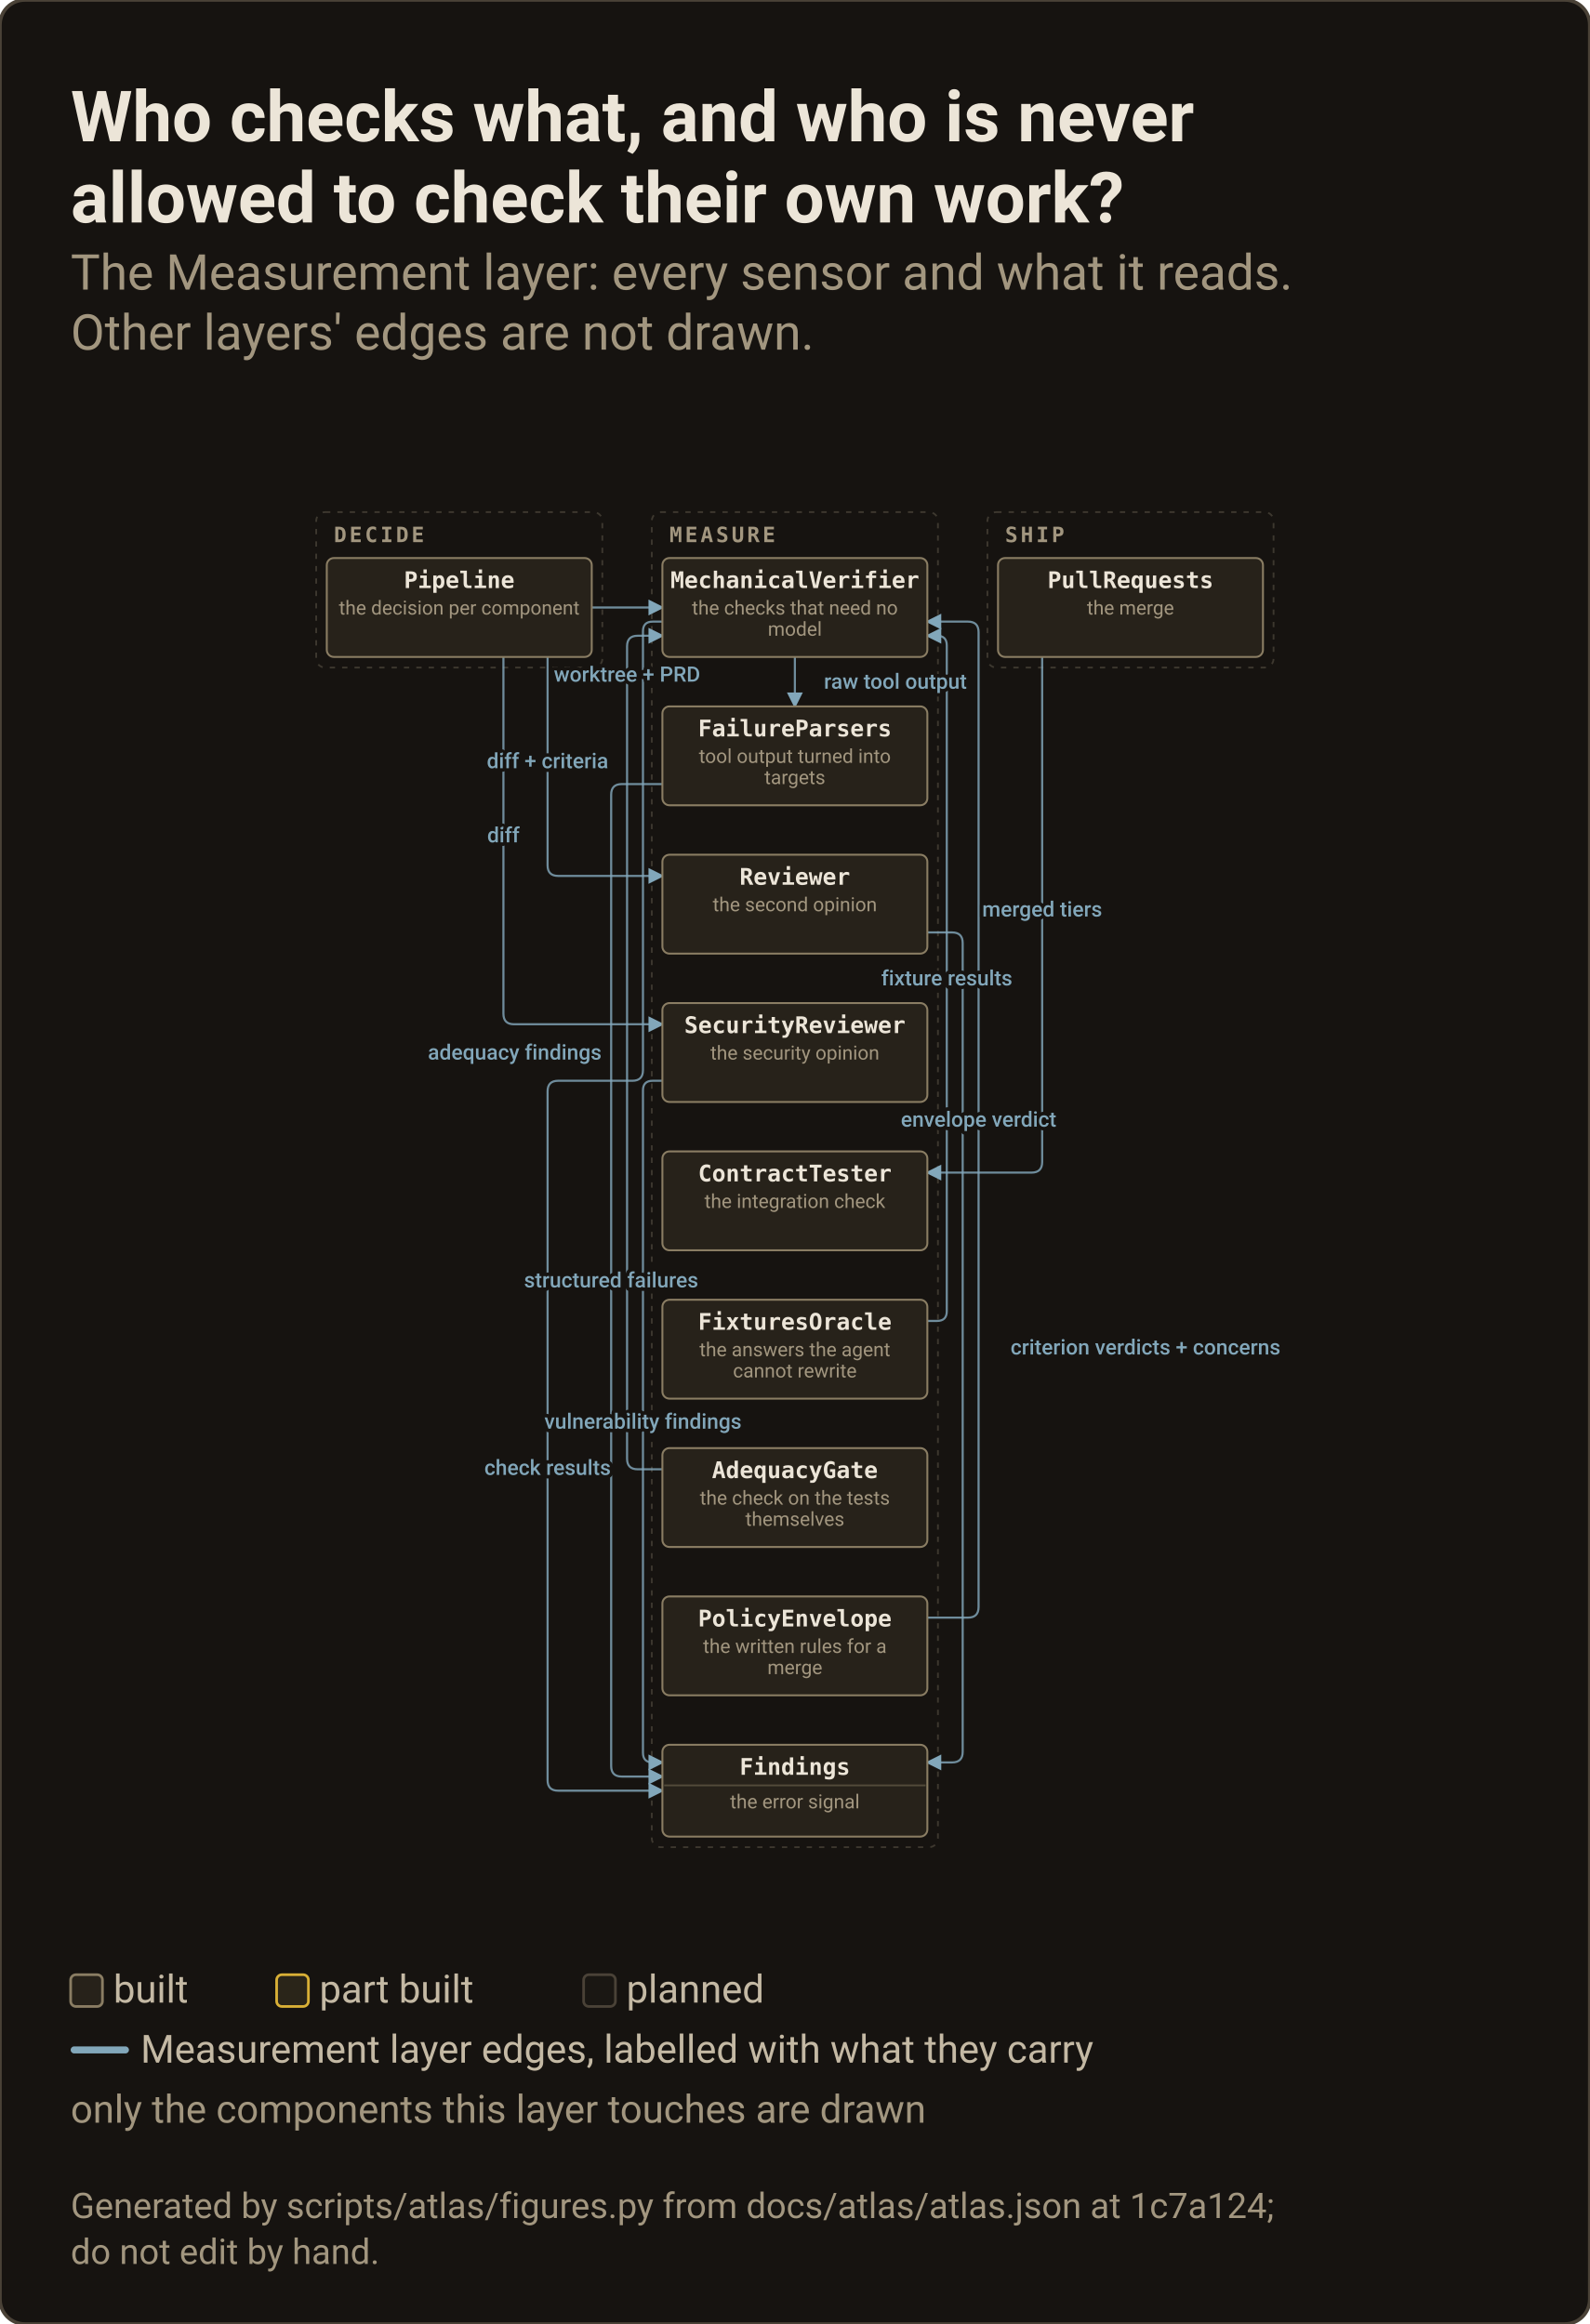
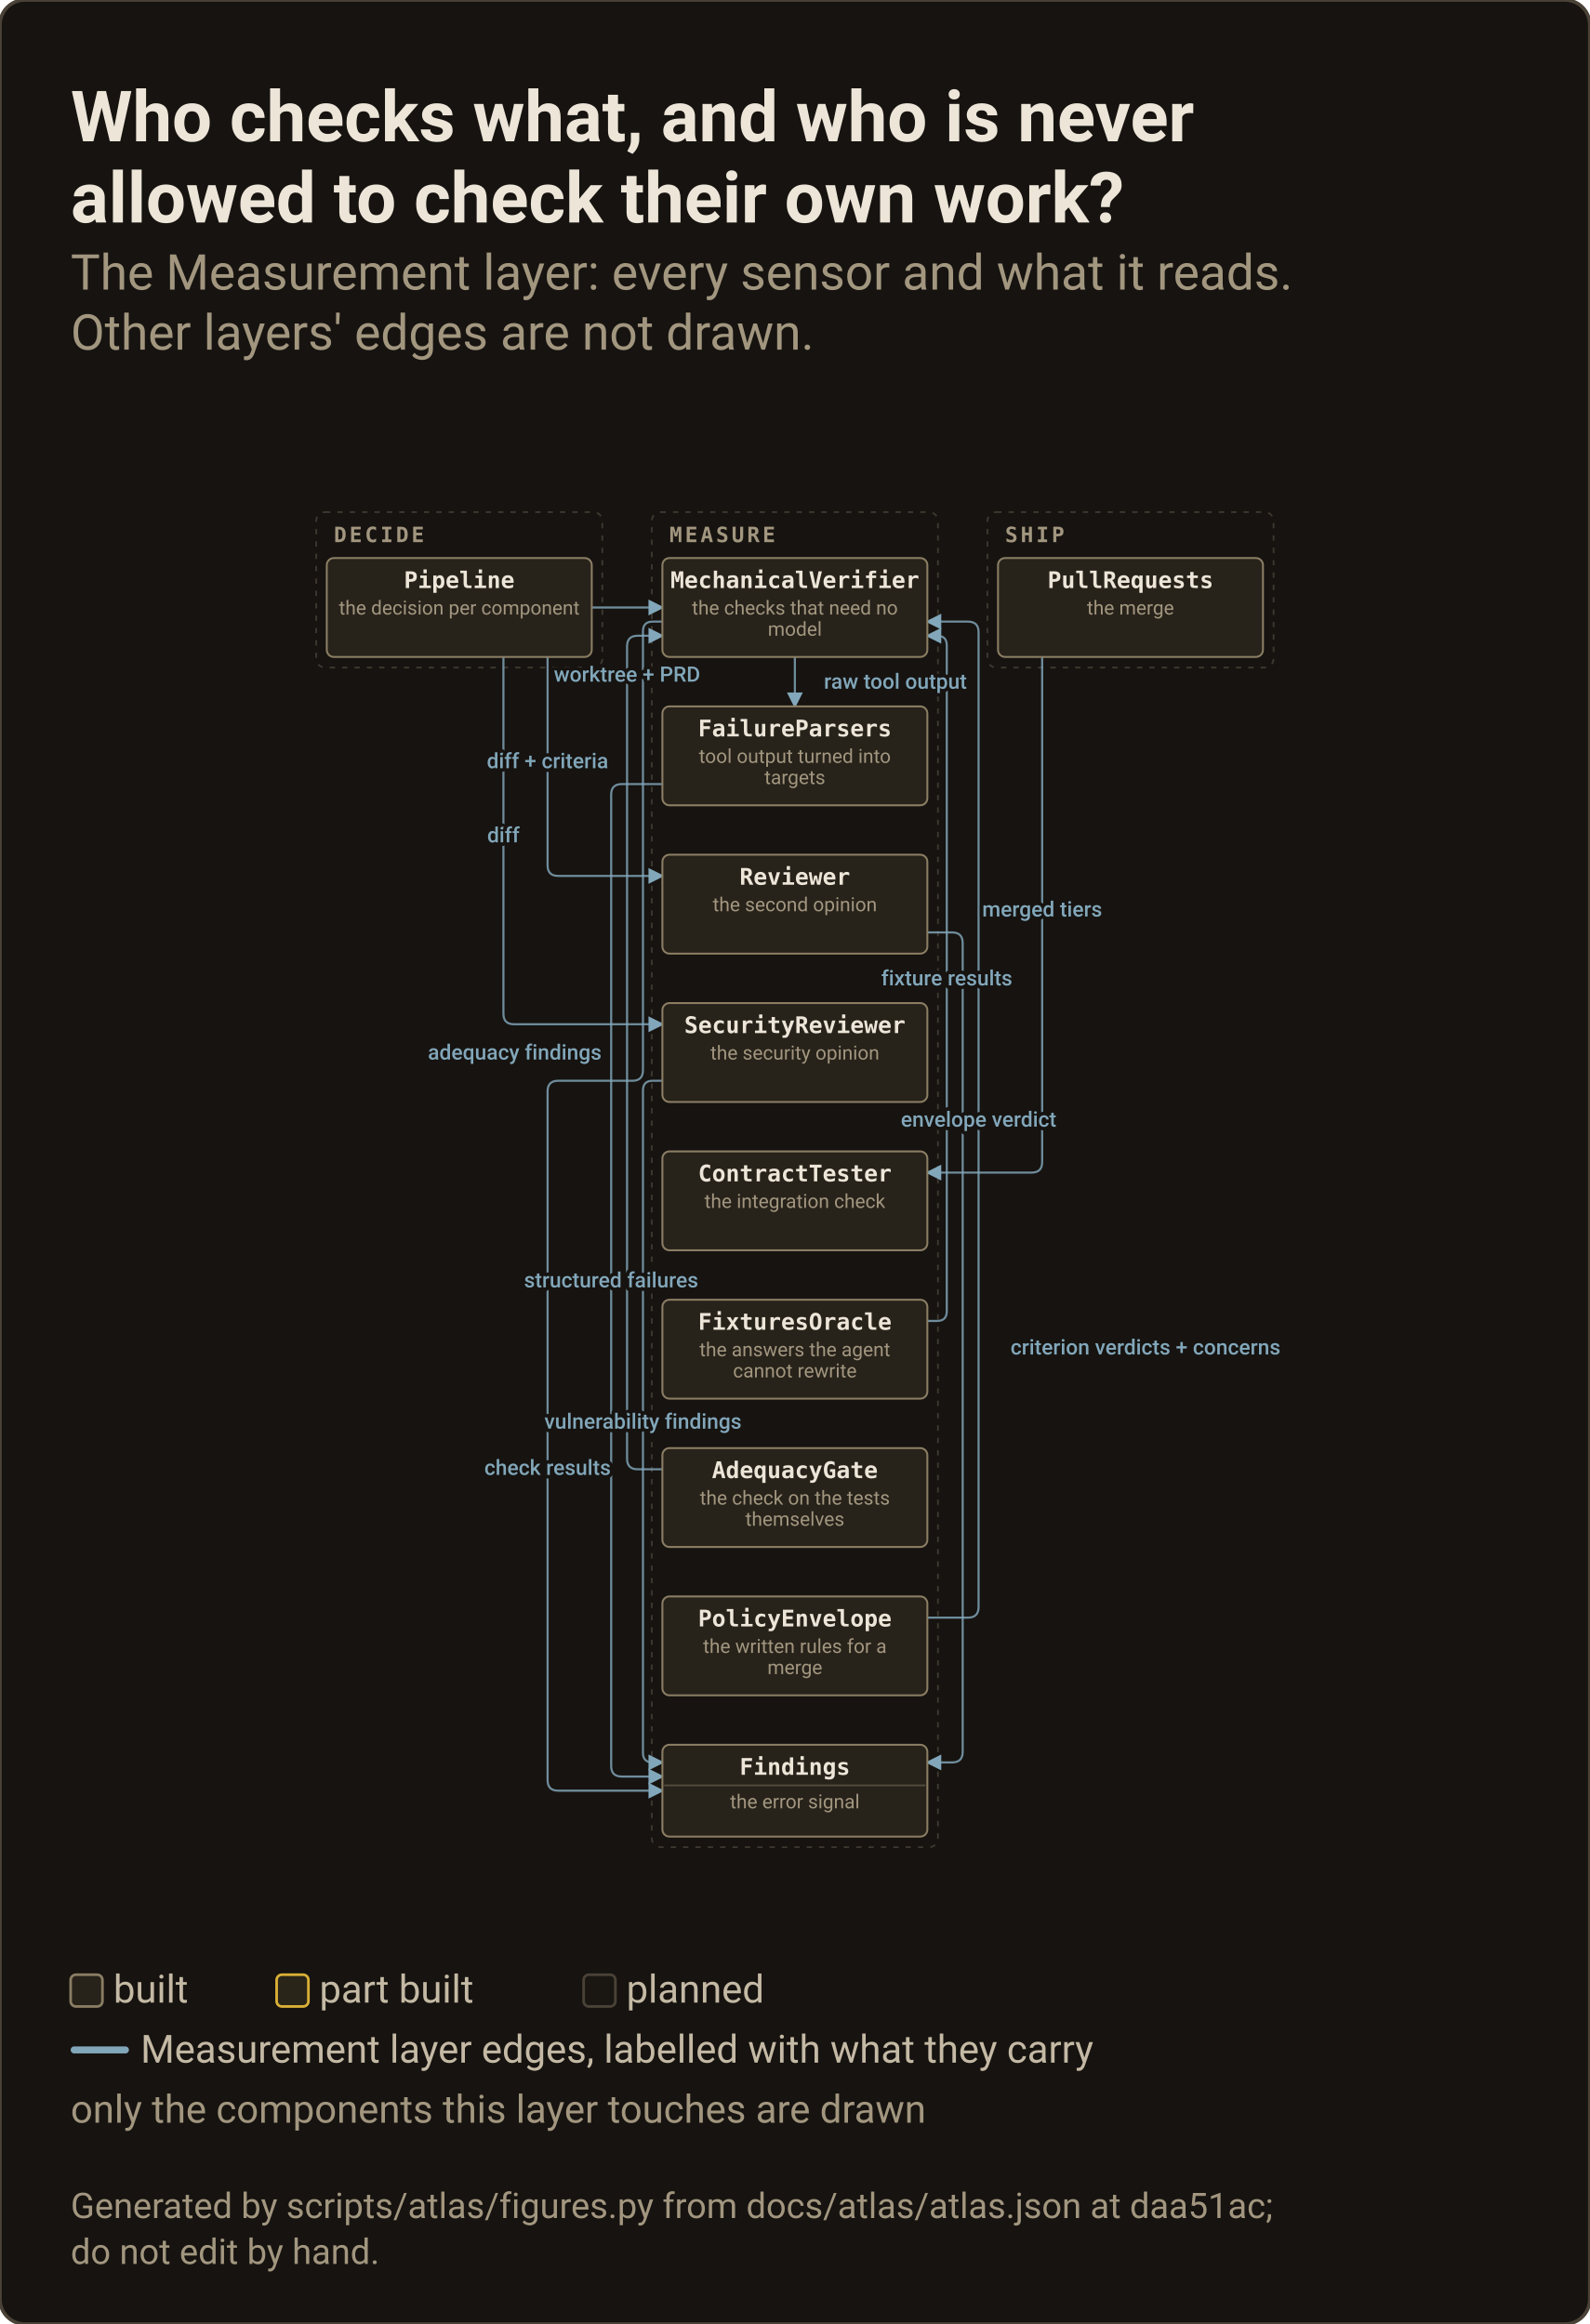
<svg xmlns="http://www.w3.org/2000/svg" width="900" height="1316" viewBox="0 0 900 1316" role="img" aria-label="Measurement layer of the kstrl system map">
  <rect x="0" y="0" width="900" height="1316" rx="14" fill="#161310" stroke="#4A4237" stroke-width="2" />
  <text x="40.0" y="80.0" class="c0">Who checks what, and who is never</text>
  <text x="40.0" y="126.0" class="c0">allowed to check their own work?</text>
  <text x="40.0" y="164.0" class="c1">The Measurement layer: every sensor and what it reads.</text>
  <text x="40.0" y="198.0" class="c1">Other layers' edges are not drawn.</text>
  <svg id="map" x="171.0" y="216.0" width="558" height="880" viewBox="0 0 558 880" overflow="visible">
    <defs>
      <marker id="map-m-work" viewBox="0 0 8 8" refX="7" refY="4" markerUnits="userSpaceOnUse" markerWidth="9" markerHeight="9" orient="auto-start-reverse">
        <path d="M0,0 L8,4 L0,8 z" fill="#D9CDB2" />
      </marker>
      <marker id="map-m-measure" viewBox="0 0 8 8" refX="7" refY="4" markerUnits="userSpaceOnUse" markerWidth="9" markerHeight="9" orient="auto-start-reverse">
        <path d="M0,0 L8,4 L0,8 z" fill="#82A7BA" />
      </marker>
      <marker id="map-m-feedback" viewBox="0 0 8 8" refX="7" refY="4" markerUnits="userSpaceOnUse" markerWidth="9" markerHeight="9" orient="auto-start-reverse">
        <path d="M0,0 L8,4 L0,8 z" fill="#E39A86" />
      </marker>
      <marker id="map-m-operator" viewBox="0 0 8 8" refX="7" refY="4" markerUnits="userSpaceOnUse" markerWidth="9" markerHeight="9" orient="auto-start-reverse">
        <path d="M0,0 L8,4 L0,8 z" fill="#DD9BBD" />
      </marker>
      <marker id="map-m-trust" viewBox="0 0 8 8" refX="7" refY="4" markerUnits="userSpaceOnUse" markerWidth="9" markerHeight="9" orient="auto-start-reverse">
        <path d="M0,0 L8,4 L0,8 z" fill="#B48EC9" />
      </marker>
      <marker id="map-m-learn" viewBox="0 0 8 8" refX="7" refY="4" markerUnits="userSpaceOnUse" markerWidth="9" markerHeight="9" orient="auto-start-reverse">
        <path d="M0,0 L8,4 L0,8 z" fill="#86C9A9" />
      </marker>
      <marker id="map-m-record" viewBox="0 0 8 8" refX="7" refY="4" markerUnits="userSpaceOnUse" markerWidth="9" markerHeight="9" orient="auto-start-reverse">
        <path d="M0,0 L8,4 L0,8 z" fill="#B7C27C" />
      </marker>
      <marker id="map-m-change" viewBox="0 0 8 8" refX="7" refY="4" markerUnits="userSpaceOnUse" markerWidth="9" markerHeight="9" orient="auto-start-reverse">
        <path d="M0,0 L8,4 L0,8 z" fill="#E26D5A" />
      </marker>
      <marker id="map-m-reach" viewBox="0 0 8 8" refX="7" refY="4" markerUnits="userSpaceOnUse" markerWidth="9" markerHeight="9" orient="auto-start-reverse">
        <path d="M0,0 L8,4 L0,8 z" fill="#E5A84F" />
      </marker>
    </defs>
    <style>#map .node.quiet{opacity:.42}#map .node.planned{opacity:.5}#map .node.planned.quiet{opacity:.3}#map .node.meas .node__box{stroke:#82A7BA;stroke-width:2.2}#map .node.acts .node__box{stroke:#E5A84F;stroke-width:2.4}#map .node__ring{display:none;fill:none;stroke:#82A7BA;stroke-width:1.6}#map .node.meas .node__ring{display:inline}#map .flow.planned{opacity:.35}#map .flowlbl.planned{opacity:.5}#map .flow.off,#map .flowlbl.off{display:none}#map .flow.hot{opacity:1;stroke-opacity:1;stroke-width:2.6}#map .flowlbl.hot{opacity:1}</style>
    <rect x="8.0" y="74.0" width="162.0" height="88.0" rx="5" fill="none" stroke="#A2967F" stroke-opacity=".28" stroke-width="1" stroke-dasharray="3 4" />
    <text x="18.0" y="91.0" class="t1">DECIDE</text>
    <rect x="198.0" y="74.0" width="162.0" height="756.0" rx="5" fill="none" stroke="#A2967F" stroke-opacity=".28" stroke-width="1" stroke-dasharray="3 4" />
    <text x="208.0" y="91.0" class="t1">MEASURE</text>
    <rect x="388.0" y="74.0" width="162.0" height="88.0" rx="5" fill="none" stroke="#A2967F" stroke-opacity=".28" stroke-width="1" stroke-dasharray="3 4" />
    <text x="398.0" y="91.0" class="t1">SHIP</text>
    <g data-layer="flow">
      <path id="map-f24" class="flow measure" data-edge="24" data-from="Pipeline" data-to="MechanicalVerifier" data-art="worktree + PRD" data-kind="measure" data-layer="measure" d="M 164.0 128.0 L 204.0 128.0" fill="none" stroke="#82A7BA" stroke-opacity="0.82" stroke-width="1.2" stroke-linecap="round" marker-end="url(#map-m-measure)" />
      <path id="map-f25" class="flow measure" data-edge="25" data-from="Pipeline" data-to="Reviewer" data-art="diff + criteria" data-kind="measure" data-layer="measure" d="M 139.0 156.0 L 139.0 274.0 Q 139.0 280.0 145.0 280.0 L 204.0 280.0" fill="none" stroke="#82A7BA" stroke-opacity="0.82" stroke-width="1.2" stroke-linecap="round" marker-end="url(#map-m-measure)" />
      <path id="map-f26" class="flow measure" data-edge="26" data-from="Pipeline" data-to="SecurityReviewer" data-art="diff" data-kind="measure" data-layer="measure" d="M 114.0 156.0 L 114.0 358.0 Q 114.0 364.0 120.0 364.0 L 204.0 364.0" fill="none" stroke="#82A7BA" stroke-opacity="0.82" stroke-width="1.2" stroke-linecap="round" marker-end="url(#map-m-measure)" />
      <path id="map-f27" class="flow measure" data-edge="27" data-from="PolicyEnvelope" data-to="MechanicalVerifier" data-art="envelope verdict" data-kind="measure" data-layer="measure" d="M 354.0 700.0 L 377.0 700.0 Q 383.0 700.0 383.0 694.0 L 383.0 142.0 Q 383.0 136.0 377.0 136.0 L 354.0 136.0" fill="none" stroke="#82A7BA" stroke-opacity="0.82" stroke-width="1.2" stroke-linecap="round" marker-end="url(#map-m-measure)" />
      <path id="map-f28" class="flow measure" data-edge="28" data-from="AdequacyGate" data-to="MechanicalVerifier" data-art="adequacy findings" data-kind="measure" data-layer="measure" d="M 204.0 616.0 L 190.0 616.0 Q 184.0 616.0 184.0 610.0 L 184.0 150.0 Q 184.0 144.0 190.0 144.0 L 204.0 144.0" fill="none" stroke="#82A7BA" stroke-opacity="0.82" stroke-width="1.2" stroke-linecap="round" marker-end="url(#map-m-measure)" />
      <path id="map-f29" class="flow measure" data-edge="29" data-from="FixturesOracle" data-to="MechanicalVerifier" data-art="fixture results" data-kind="measure" data-layer="measure" d="M 354.0 532.0 L 359.5 532.0 Q 365.0 532.0 365.0 526.5 L 365.0 149.5 Q 365.0 144.0 359.5 144.0 L 354.0 144.0" fill="none" stroke="#82A7BA" stroke-opacity="0.82" stroke-width="1.2" stroke-linecap="round" marker-end="url(#map-m-measure)" />
      <path id="map-f30" class="flow measure" data-edge="30" data-from="MechanicalVerifier" data-to="Findings" data-art="check results" data-kind="measure" data-layer="measure" d="M 204.0 136.0 L 198.5 136.0 Q 193.0 136.0 193.0 141.5 L 193.0 390.0 Q 193.0 396.0 187.0 396.0 L 145.0 396.0 Q 139.0 396.0 139.0 402.0 L 139.0 792.0 Q 139.0 798.0 145.0 798.0 L 204.0 798.0" fill="none" stroke="#82A7BA" stroke-opacity="0.82" stroke-width="1.2" stroke-linecap="round" marker-end="url(#map-m-measure)" />
      <path id="map-f31" class="flow measure" data-edge="31" data-from="MechanicalVerifier" data-to="FailureParsers" data-art="raw tool output" data-kind="measure" data-layer="measure" d="M 279.0 156.0 L 279.0 184.0" fill="none" stroke="#82A7BA" stroke-opacity="0.82" stroke-width="1.2" stroke-linecap="round" marker-end="url(#map-m-measure)" />
      <path id="map-f32" class="flow measure" data-edge="32" data-from="FailureParsers" data-to="Findings" data-art="structured failures" data-kind="measure" data-layer="measure" d="M 204.0 228.0 L 181.0 228.0 Q 175.0 228.0 175.0 234.0 L 175.0 784.0 Q 175.0 790.0 181.0 790.0 L 204.0 790.0" fill="none" stroke="#82A7BA" stroke-opacity="0.82" stroke-width="1.2" stroke-linecap="round" marker-end="url(#map-m-measure)" />
      <path id="map-f33" class="flow measure" data-edge="33" data-from="Reviewer" data-to="Findings" data-art="criterion verdicts + concerns" data-kind="measure" data-layer="measure" d="M 354.0 312.0 L 368.0 312.0 Q 374.0 312.0 374.0 318.0 L 374.0 776.0 Q 374.0 782.0 368.0 782.0 L 354.0 782.0" fill="none" stroke="#82A7BA" stroke-opacity="0.82" stroke-width="1.2" stroke-linecap="round" marker-end="url(#map-m-measure)" />
      <path id="map-f34" class="flow measure" data-edge="34" data-from="SecurityReviewer" data-to="Findings" data-art="vulnerability findings" data-kind="measure" data-layer="measure" d="M 204.0 396.0 L 198.5 396.0 Q 193.0 396.0 193.0 401.5 L 193.0 776.5 Q 193.0 782.0 198.5 782.0 L 204.0 782.0" fill="none" stroke="#82A7BA" stroke-opacity="0.82" stroke-width="1.2" stroke-linecap="round" marker-end="url(#map-m-measure)" />
      <path id="map-f41" class="flow measure" data-edge="41" data-from="PullRequests" data-to="ContractTester" data-art="merged tiers" data-kind="measure" data-layer="measure" d="M 419.0 156.0 L 419.0 442.0 Q 419.0 448.0 413.0 448.0 L 354.0 448.0" fill="none" stroke="#82A7BA" stroke-opacity="0.82" stroke-width="1.2" stroke-linecap="round" marker-end="url(#map-m-measure)" />
    </g>
    <g class="node built" data-id="MechanicalVerifier" data-kind="component" data-state="built" data-region="measure" role="button" tabindex="0" aria-label="MechanicalVerifier, the checks that need no model, built">
      <rect class="node__box" x="204.0" y="100.0" width="150.0" height="56.0" rx="4.0" fill="#27221A" stroke="#8A7D63" stroke-width="1.1" />
      <rect class="node__ring" x="207.0" y="103.0" width="144.0" height="50.0" rx="3.0" />
      <text x="279.0" y="117.0" class="t2">MechanicalVerifier</text>
      <g data-layer="job">
        <text x="279.0" y="132.0" class="t3">the checks that need no</text>
        <text x="279.0" y="144.0" class="t3">model</text>
      </g>
    </g>
    <g class="node built" data-id="FailureParsers" data-kind="component" data-state="built" data-region="measure" role="button" tabindex="0" aria-label="FailureParsers, tool output turned into targets, built">
      <rect class="node__box" x="204.0" y="184.0" width="150.0" height="56.0" rx="4.0" fill="#27221A" stroke="#8A7D63" stroke-width="1.1" />
      <rect class="node__ring" x="207.0" y="187.0" width="144.0" height="50.0" rx="3.0" />
      <text x="279.0" y="201.0" class="t2">FailureParsers</text>
      <g data-layer="job">
        <text x="279.0" y="216.0" class="t3">tool output turned into</text>
        <text x="279.0" y="228.0" class="t3">targets</text>
      </g>
    </g>
    <g class="node built" data-id="Reviewer" data-kind="component" data-state="built" data-region="measure" role="button" tabindex="0" aria-label="Reviewer, the second opinion, built">
      <rect class="node__box" x="204.0" y="268.0" width="150.0" height="56.0" rx="4.0" fill="#27221A" stroke="#8A7D63" stroke-width="1.1" />
      <rect class="node__ring" x="207.0" y="271.0" width="144.0" height="50.0" rx="3.0" />
      <text x="279.0" y="285.0" class="t2">Reviewer</text>
      <g data-layer="job">
        <text x="279.0" y="300.0" class="t3">the second opinion</text>
      </g>
    </g>
    <g class="node built" data-id="SecurityReviewer" data-kind="component" data-state="built" data-region="measure" role="button" tabindex="0" aria-label="SecurityReviewer, the security opinion, built">
      <rect class="node__box" x="204.0" y="352.0" width="150.0" height="56.0" rx="4.0" fill="#27221A" stroke="#8A7D63" stroke-width="1.1" />
      <rect class="node__ring" x="207.0" y="355.0" width="144.0" height="50.0" rx="3.0" />
      <text x="279.0" y="369.0" class="t2">SecurityReviewer</text>
      <g data-layer="job">
        <text x="279.0" y="384.0" class="t3">the security opinion</text>
      </g>
    </g>
    <g class="node built" data-id="ContractTester" data-kind="component" data-state="built" data-region="measure" role="button" tabindex="0" aria-label="ContractTester, the integration check, built">
      <rect class="node__box" x="204.0" y="436.0" width="150.0" height="56.0" rx="4.0" fill="#27221A" stroke="#8A7D63" stroke-width="1.1" />
      <rect class="node__ring" x="207.0" y="439.0" width="144.0" height="50.0" rx="3.0" />
      <text x="279.0" y="453.0" class="t2">ContractTester</text>
      <g data-layer="job">
        <text x="279.0" y="468.0" class="t3">the integration check</text>
      </g>
    </g>
    <g class="node built" data-id="FixturesOracle" data-kind="component" data-state="built" data-region="measure" role="button" tabindex="0" aria-label="FixturesOracle, the answers the agent cannot rewrite, built">
      <rect class="node__box" x="204.0" y="520.0" width="150.0" height="56.0" rx="4.0" fill="#27221A" stroke="#8A7D63" stroke-width="1.1" />
      <rect class="node__ring" x="207.0" y="523.0" width="144.0" height="50.0" rx="3.0" />
      <text x="279.0" y="537.0" class="t2">FixturesOracle</text>
      <g data-layer="job">
        <text x="279.0" y="552.0" class="t3">the answers the agent</text>
        <text x="279.0" y="564.0" class="t3">cannot rewrite</text>
      </g>
    </g>
    <g class="node built" data-id="AdequacyGate" data-kind="component" data-state="built" data-region="measure" role="button" tabindex="0" aria-label="AdequacyGate, the check on the tests themselves, built">
      <rect class="node__box" x="204.0" y="604.0" width="150.0" height="56.0" rx="4.0" fill="#27221A" stroke="#8A7D63" stroke-width="1.1" />
      <rect class="node__ring" x="207.0" y="607.0" width="144.0" height="50.0" rx="3.0" />
      <text x="279.0" y="621.0" class="t2">AdequacyGate</text>
      <g data-layer="job">
        <text x="279.0" y="636.0" class="t3">the check on the tests</text>
        <text x="279.0" y="648.0" class="t3">themselves</text>
      </g>
    </g>
    <g class="node built" data-id="PolicyEnvelope" data-kind="component" data-state="built" data-region="measure" role="button" tabindex="0" aria-label="PolicyEnvelope, the written rules for a merge, built">
      <rect class="node__box" x="204.0" y="688.0" width="150.0" height="56.0" rx="4.0" fill="#27221A" stroke="#8A7D63" stroke-width="1.1" />
      <rect class="node__ring" x="207.0" y="691.0" width="144.0" height="50.0" rx="3.0" />
      <text x="279.0" y="705.0" class="t2">PolicyEnvelope</text>
      <g data-layer="job">
        <text x="279.0" y="720.0" class="t3">the written rules for a</text>
        <text x="279.0" y="732.0" class="t3">merge</text>
      </g>
    </g>
    <g class="node built" data-id="Findings" data-kind="store" data-state="built" data-region="measure" role="button" tabindex="0" aria-label="Findings, the error signal, built">
      <rect class="node__box" x="204.0" y="772.0" width="150.0" height="52.0" rx="4.0" fill="#27221A" stroke="#8A7D63" stroke-width="1.1" />
      <rect class="node__ring" x="207.0" y="775.0" width="144.0" height="46.0" rx="3.0" />
      <text x="279.0" y="789.0" class="t2">Findings</text>
      <line x1="205.0" y1="795.0" x2="353.0" y2="795.0" stroke="#8A7D63" stroke-opacity=".45" stroke-width="1" />
      <g data-layer="job">
        <text x="279.0" y="808.0" class="t3">the error signal</text>
      </g>
    </g>
    <g class="node built" data-id="Pipeline" data-kind="component" data-state="built" data-region="decide" role="button" tabindex="0" aria-label="Pipeline, the decision per component, built">
      <rect class="node__box" x="14.0" y="100.0" width="150.0" height="56.0" rx="4.0" fill="#27221A" stroke="#8A7D63" stroke-width="1.1" />
      <rect class="node__ring" x="17.0" y="103.0" width="144.0" height="50.0" rx="3.0" />
      <text x="89.0" y="117.0" class="t2">Pipeline</text>
      <g data-layer="job">
        <text x="89.0" y="132.0" class="t3">the decision per component</text>
      </g>
    </g>
    <g class="node built" data-id="PullRequests" data-kind="component" data-state="built" data-region="ship" role="button" tabindex="0" aria-label="PullRequests, the merge, built">
      <rect class="node__box" x="394.0" y="100.0" width="150.0" height="56.0" rx="4.0" fill="#27221A" stroke="#8A7D63" stroke-width="1.1" />
      <rect class="node__ring" x="397.0" y="103.0" width="144.0" height="50.0" rx="3.0" />
      <text x="469.0" y="117.0" class="t2">PullRequests</text>
      <g data-layer="job">
        <text x="469.0" y="132.0" class="t3">the merge</text>
      </g>
    </g>
    <g data-layer="flow">
      <g class="flowlbl measure" data-edge="24" data-from="Pipeline" data-to="MechanicalVerifier" data-layer="measure">
        <text x="184.0" y="170.0" class="t0">worktree + PRD</text>
      </g>
      <g class="flowlbl measure" data-edge="25" data-from="Pipeline" data-to="Reviewer" data-layer="measure">
        <text x="139.0" y="219.0" class="t0">diff + criteria</text>
      </g>
      <g class="flowlbl measure" data-edge="26" data-from="Pipeline" data-to="SecurityReviewer" data-layer="measure">
        <text x="114.0" y="261.0" class="t0">diff</text>
      </g>
      <g class="flowlbl measure" data-edge="27" data-from="PolicyEnvelope" data-to="MechanicalVerifier" data-layer="measure">
        <text x="383.0" y="422.0" class="t0">envelope verdict</text>
      </g>
      <g class="flowlbl measure" data-edge="28" data-from="AdequacyGate" data-to="MechanicalVerifier" data-layer="measure">
        <text x="120.4" y="384.0" class="t0">adequacy findings</text>
      </g>
      <g class="flowlbl measure" data-edge="29" data-from="FixturesOracle" data-to="MechanicalVerifier" data-layer="measure">
        <text x="365.0" y="342.0" class="t0">fixture results</text>
      </g>
      <g class="flowlbl measure" data-edge="30" data-from="MechanicalVerifier" data-to="Findings" data-layer="measure">
        <text x="139.0" y="619.2" class="t0">check results</text>
      </g>
      <g class="flowlbl measure" data-edge="31" data-from="MechanicalVerifier" data-to="FailureParsers" data-layer="measure">
        <text x="335.9" y="174.0" class="t0">raw tool output</text>
      </g>
      <g class="flowlbl measure" data-edge="32" data-from="FailureParsers" data-to="Findings" data-layer="measure">
        <text x="175.0" y="513.0" class="t0">structured failures</text>
      </g>
      <g class="flowlbl measure" data-edge="33" data-from="Reviewer" data-to="Findings" data-layer="measure">
        <text x="477.5" y="551.0" class="t0">criterion verdicts + concerns</text>
      </g>
      <g class="flowlbl measure" data-edge="34" data-from="SecurityReviewer" data-to="Findings" data-layer="measure">
        <text x="193.0" y="593.0" class="t0">vulnerability findings</text>
      </g>
      <g class="flowlbl measure" data-edge="41" data-from="PullRequests" data-to="ContractTester" data-layer="measure">
        <text x="419.0" y="303.0" class="t0">merged tiers</text>
      </g>
    </g>
    <style>#map .t0{font-family:ui-sans-serif,system-ui,-apple-system,"SF Pro Text","Segoe UI",Roboto,"Helvetica Neue",Arial,sans-serif;font-size:12.0px;font-weight:500;fill:#82A7BA;text-anchor:middle;paint-order:stroke;stroke:#161310;stroke-width:4;stroke-linejoin:round}#map .t1{font-family:ui-monospace,"SF Mono",SFMono-Regular,"JetBrains Mono",Menlo,Consolas,monospace;font-size:12.0px;font-weight:600;fill:#A2967F;text-anchor:start;letter-spacing:.13em}#map .t2{font-family:ui-monospace,"SF Mono",SFMono-Regular,"JetBrains Mono",Menlo,Consolas,monospace;font-size:13.0px;font-weight:600;fill:#ECE5D8;text-anchor:middle}#map .t3{font-family:ui-sans-serif,system-ui,-apple-system,"SF Pro Text","Segoe UI",Roboto,"Helvetica Neue",Arial,sans-serif;font-size:11.0px;font-weight:400;fill:#A2967F;text-anchor:middle}</style>
  </svg>
  <rect x="40.0" y="1118.2" width="18" height="18" rx="3" fill="#27221A" stroke="#8A7D63" stroke-width="1.5" />
  <text x="64.2" y="1134.0" class="c2">built</text>
  <rect x="156.6" y="1118.2" width="18" height="18" rx="3" fill="#2A2519" stroke="#D9B036" stroke-width="1.5" />
  <text x="180.8" y="1134.0" class="c2">part built</text>
  <rect x="330.4" y="1118.2" width="18" height="18" rx="3" fill="#1A1713" stroke="#4A4237" stroke-width="1.5" />
  <text x="354.6" y="1134.0" class="c2">planned</text>
  <rect x="40.0" y="1158.8" width="33" height="4" rx="2" fill="#82A7BA" />
  <text x="79.6" y="1168.0" class="c2">Measurement layer edges, labelled with what they carry</text>
  <text x="40.0" y="1202.0" class="c3">only the components this layer touches are drawn</text>
-   <text x="40.0" y="1256.0" class="c4">Generated by scripts/atlas/figures.py from docs/atlas/atlas.json at 1c7a124;</text>
+   <text x="40.0" y="1256.0" class="c4">Generated by scripts/atlas/figures.py from docs/atlas/atlas.json at daa51ac;</text>
  <text x="40.0" y="1282.0" class="c4">do not edit by hand.</text>
  <style>.c0{font-family:ui-sans-serif,system-ui,-apple-system,"SF Pro Text","Segoe UI",Roboto,"Helvetica Neue",Arial,sans-serif;font-size:40.0px;font-weight:600;fill:#ECE5D8;text-anchor:start}.c1{font-family:ui-sans-serif,system-ui,-apple-system,"SF Pro Text","Segoe UI",Roboto,"Helvetica Neue",Arial,sans-serif;font-size:28.0px;font-weight:400;fill:#A2967F;text-anchor:start}.c2{font-family:ui-sans-serif,system-ui,-apple-system,"SF Pro Text","Segoe UI",Roboto,"Helvetica Neue",Arial,sans-serif;font-size:22.0px;font-weight:400;fill:#C4B9A4;text-anchor:start}.c3{font-family:ui-sans-serif,system-ui,-apple-system,"SF Pro Text","Segoe UI",Roboto,"Helvetica Neue",Arial,sans-serif;font-size:22.0px;font-weight:400;fill:#A2967F;text-anchor:start}.c4{font-family:ui-sans-serif,system-ui,-apple-system,"SF Pro Text","Segoe UI",Roboto,"Helvetica Neue",Arial,sans-serif;font-size:20.0px;font-weight:400;fill:#A2967F;text-anchor:start}</style>
</svg>
